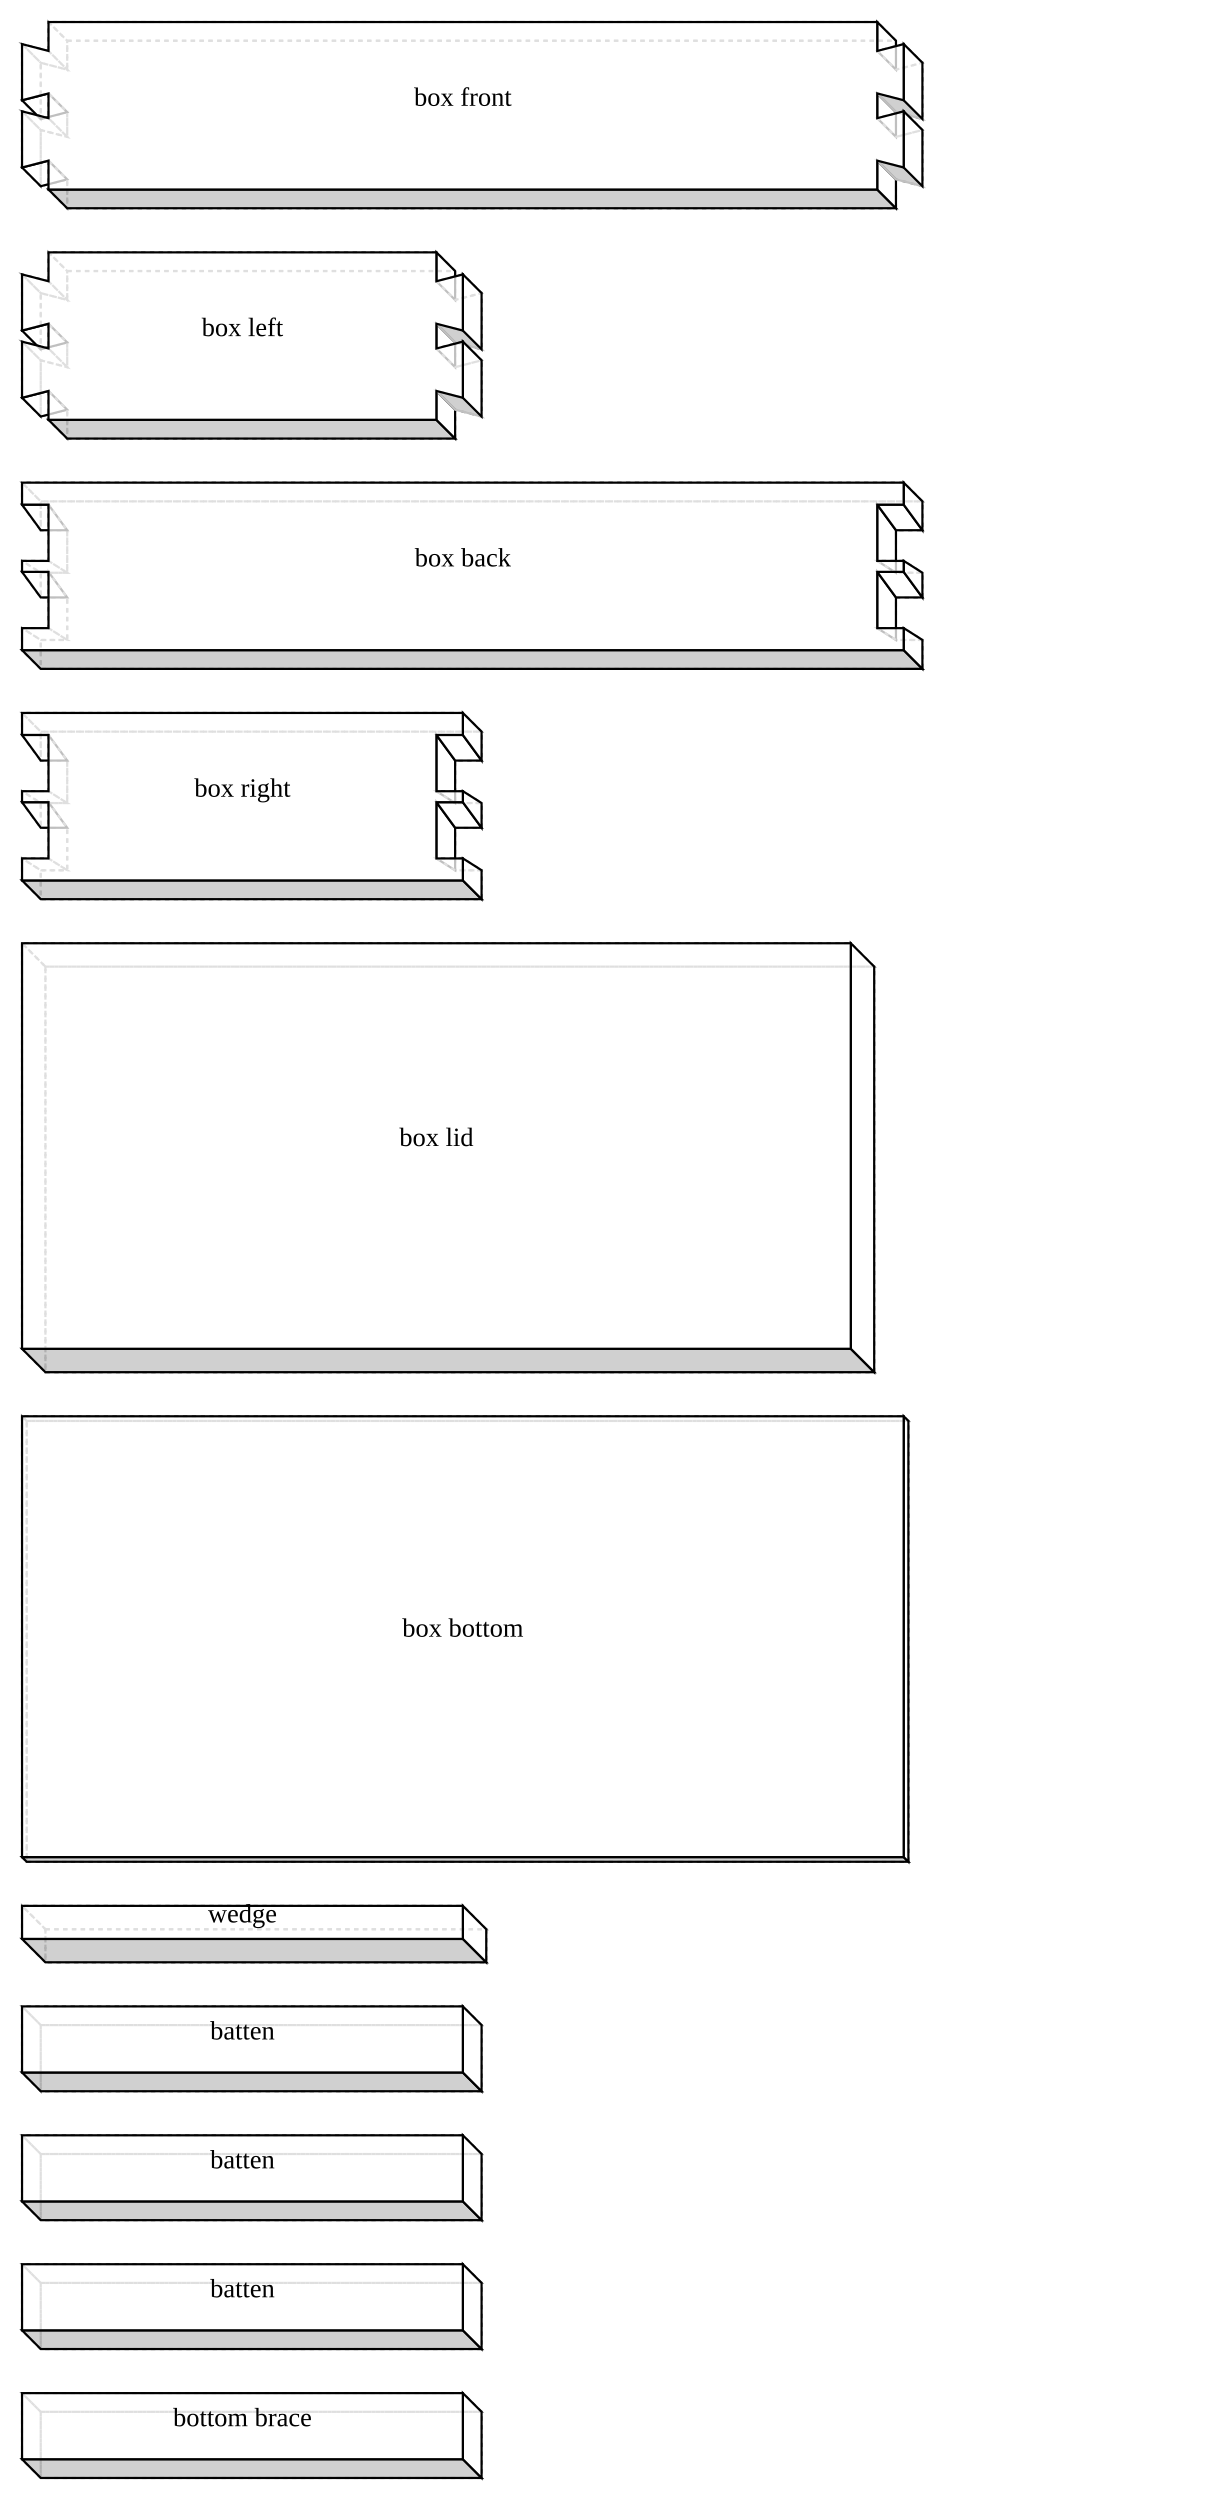
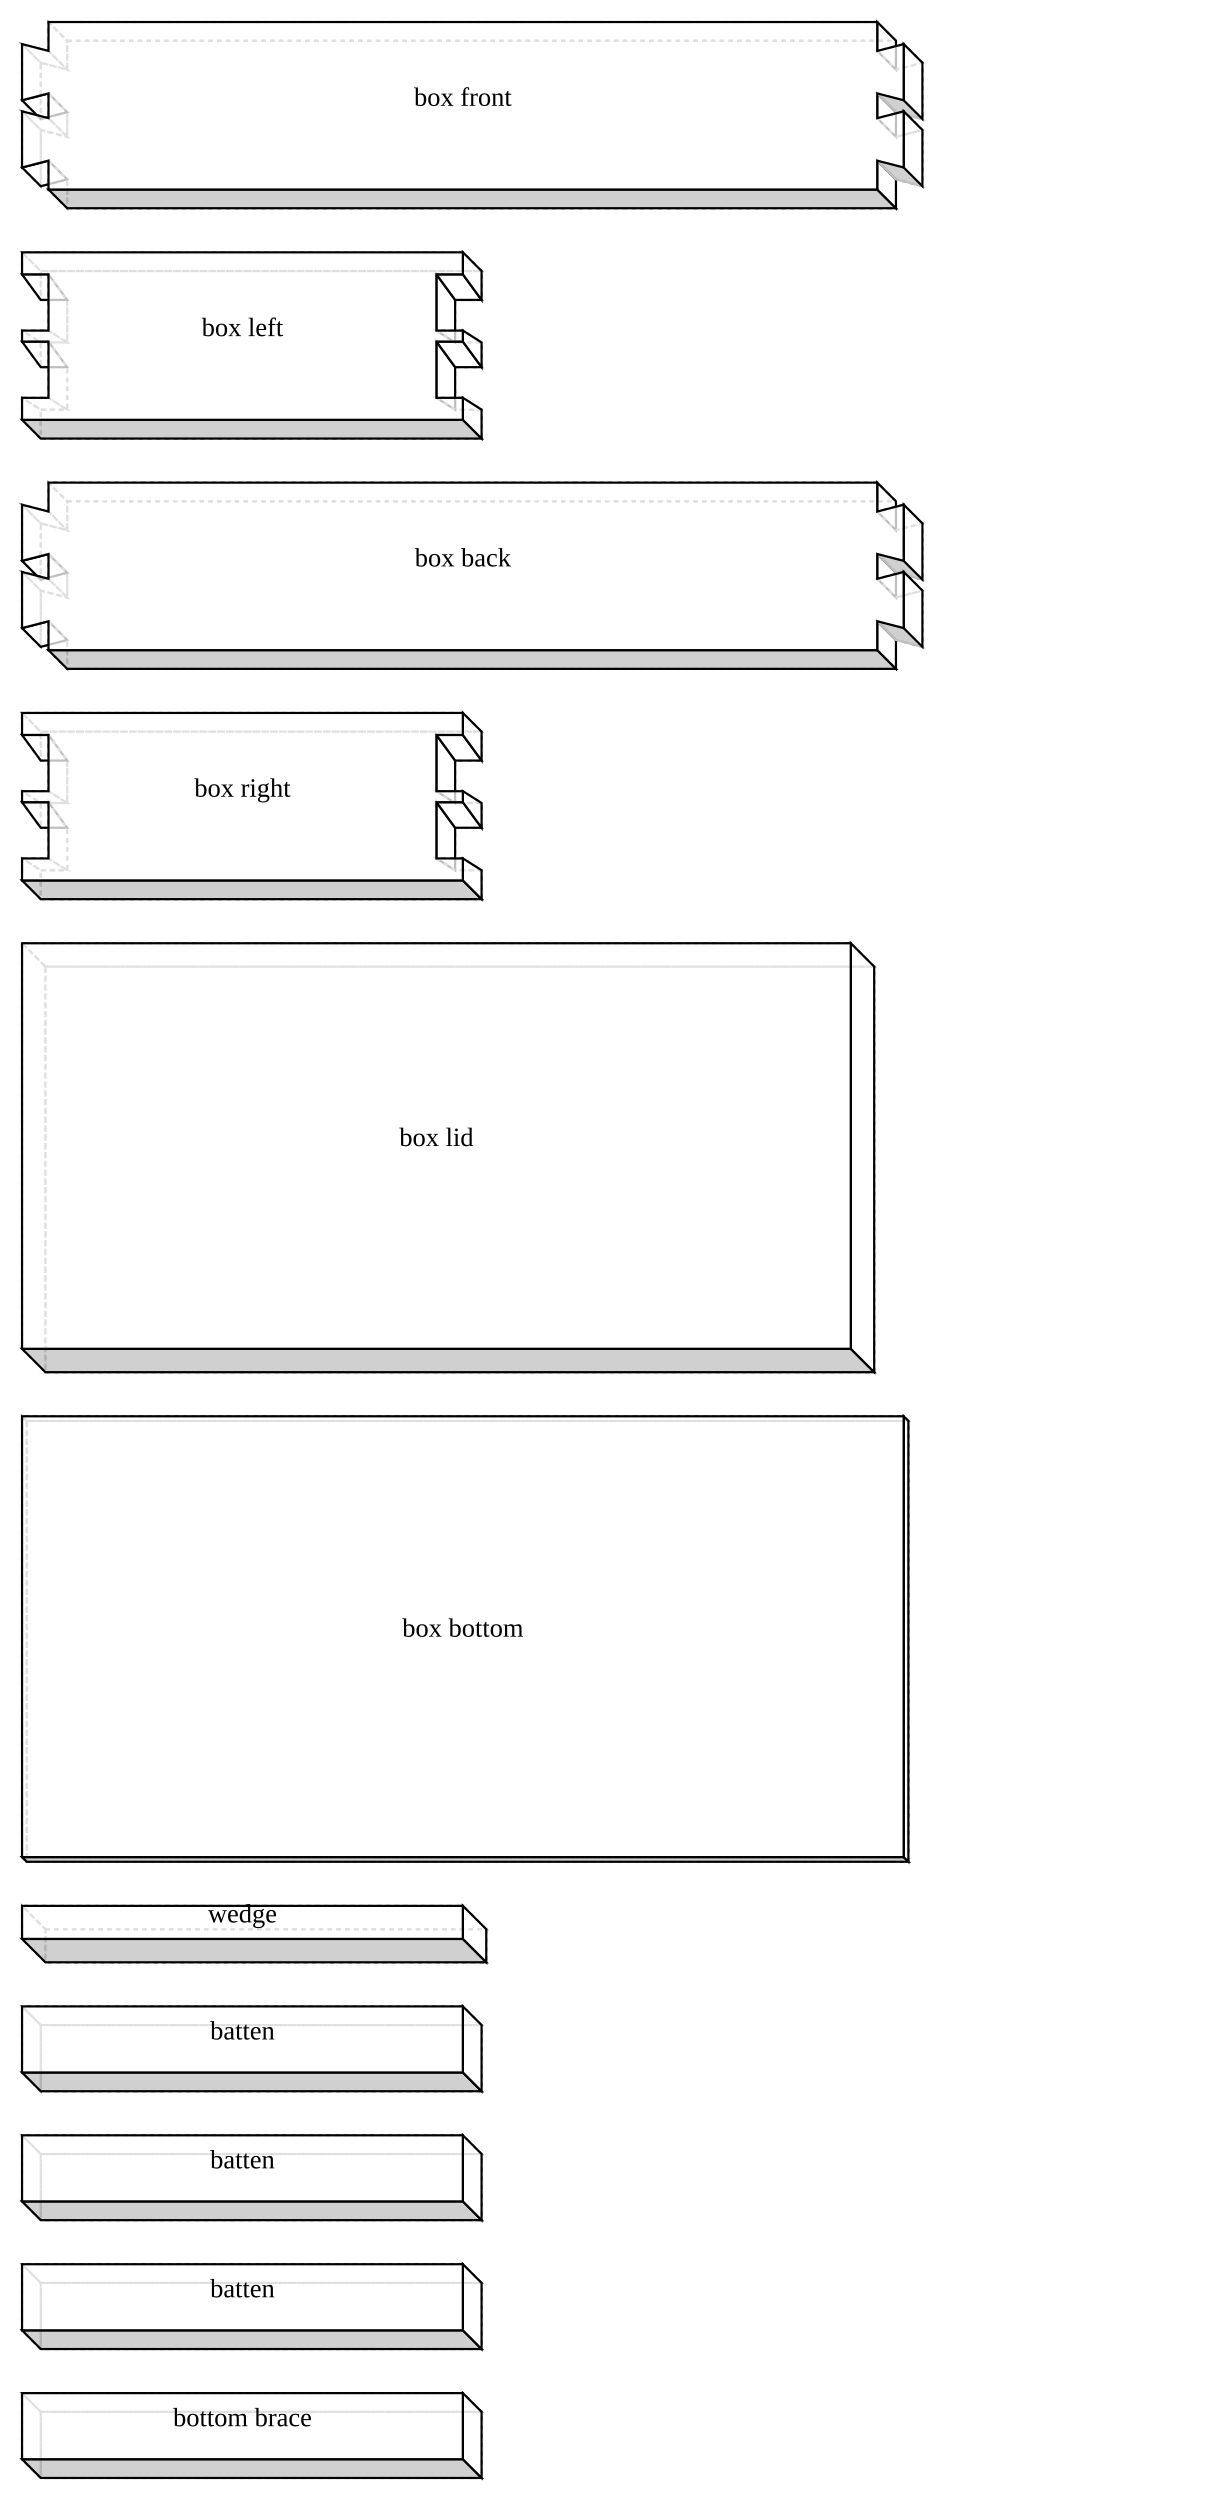
<svg xmlns="http://www.w3.org/2000/svg" width="1100" viewBox="0 0 550 1134.217">
  <polygon fill="none" stroke-width="1" stroke-dasharray="2" stroke="gray" points="406.475,94.485 406.475,81.369 418.485,84.473 418.485,58.998 406.475,62.101 406.475,50.869 418.485,53.973 418.485,53.973 418.485,28.498 418.485,28.498 406.475,31.601 406.475,18.485 30.495,18.485 30.495,31.601 18.485,28.498 18.485,28.498 18.485,53.973 18.485,53.973 30.495,50.869 30.495,62.101 18.485,58.998 18.485,84.473 30.495,81.369 30.495,94.485 30.495,94.485 406.475,94.485" />
  <polygon fill="none" stroke-width="1" stroke-dasharray="2" stroke="gray" points="10.0,19.99 10.0,45.51 18.485,53.995 18.485,28.475 10.0,19.99" />
  <polygon fill="none" stroke-width="1" stroke-dasharray="2" stroke="gray" points="10.0,50.49 10.0,76.01 18.485,84.495 18.485,58.975 10.0,50.49" />
  <polygon fill="none" stroke-width="1" stroke-dasharray="2" stroke="gray" points="18.485,28.485 30.485,31.591 22.0,23.106 10.0,20.0" />
  <polygon fill="rgba(255,255,255,0.75)" stroke-width="1" stroke-dasharray="" stroke="black" points="10.0,45.5 22.0,42.394 30.485,50.879 18.485,53.985" />
  <polygon fill="none" stroke-width="1" stroke-dasharray="2" stroke="gray" points="18.485,58.985 30.485,62.091 22.0,53.606 10.0,50.5" />
  <polygon fill="rgba(255,255,255,0.75)" stroke-width="1" stroke-dasharray="" stroke="black" points="10.0,76.0 22.0,72.894 30.485,81.379 18.485,84.485" />
  <polygon fill="none" stroke-width="1" stroke-dasharray="2" stroke="gray" points="22.0,23.116 30.485,31.601 30.485,18.485 22.0,10.0 22.0,23.116" />
  <polygon fill="none" stroke-width="1" stroke-dasharray="2" stroke="gray" points="22.0,42.384 22.0,53.616 30.485,62.101 30.485,50.869 22.0,42.384" />
  <polygon fill="none" stroke-width="1" stroke-dasharray="2" stroke="gray" points="22.0,72.884 22.0,86.0 30.485,94.485 30.485,81.369 22.0,72.884" />
  <polygon fill="none" stroke-width="1" stroke-dasharray="2" stroke="gray" points="397.99,10.0 22.01,10.0 22.01,10.0 30.495,18.485 406.475,18.485 397.99,10.0" />
  <polygon fill="rgba(192,192,192,0.75)" stroke-width="1" stroke-dasharray="" stroke="black" points="397.99,86.0 406.475,94.485 30.495,94.485 22.01,86.0 22.01,86.0 397.99,86.0" />
  <polygon fill="rgba(255,255,255,0.75)" stroke-width="1" stroke-dasharray="" stroke="black" points="406.485,31.601 398.0,23.116 398.0,10.0 406.485,18.485 406.485,31.601" />
  <polygon fill="rgba(255,255,255,0.75)" stroke-width="1" stroke-dasharray="" stroke="black" points="406.485,50.869 406.485,62.101 398.0,53.616 398.0,42.384 406.485,50.869" />
  <polygon fill="rgba(255,255,255,0.75)" stroke-width="1" stroke-dasharray="" stroke="black" points="406.485,81.369 406.485,94.485 398.0,86.0 398.0,72.884 406.485,81.369" />
  <polygon fill="none" stroke-width="1" stroke-dasharray="2" stroke="gray" points="410.0,20.0 398.0,23.106 406.485,31.591 418.485,28.485" />
  <polygon fill="rgba(192,192,192,0.75)" stroke-width="1" stroke-dasharray="" stroke="silver" points="418.485,53.985 406.485,50.879 398.0,42.394 410.0,45.5" />
  <polygon fill="none" stroke-width="1" stroke-dasharray="2" stroke="gray" points="410.0,50.5 398.0,53.606 406.485,62.091 418.485,58.985" />
  <polygon fill="rgba(192,192,192,0.75)" stroke-width="1" stroke-dasharray="" stroke="silver" points="418.485,84.485 406.485,81.379 398.0,72.894 410.0,76.0" />
  <polygon fill="rgba(255,255,255,0.75)" stroke-width="1" stroke-dasharray="" stroke="black" points="418.485,28.475 418.485,53.995 410.0,45.51 410.0,19.99 418.485,28.475" />
  <polygon fill="rgba(255,255,255,0.75)" stroke-width="1" stroke-dasharray="" stroke="black" points="418.485,58.975 418.485,84.495 410.0,76.01 410.0,50.49 418.485,58.975" />
  <polygon fill="rgba(255,255,255,0.75)" stroke-width="1" stroke-dasharray="" stroke="black" points="410.0,75.987 397.99,72.884 397.99,86.0 22.01,86.0 22.01,72.884 10.0,75.987 10.0,75.987 10.0,50.513 10.0,50.513 22.01,53.616 22.01,42.384 10.0,45.487 10.0,20.013 22.01,23.116 22.01,10.0 22.01,10.0 397.99,10.0 397.99,10.0 397.99,23.116 410.0,20.013 410.0,45.487 397.99,42.384 397.99,53.616 410.0,50.513 410.0,50.513 410.0,75.987" />
  <text style="" text-anchor="middle" x="210.0" y="48.0" fill="black">box front</text>
-   <polygon fill="none" stroke-width="1" stroke-dasharray="2" stroke="gray" points="206.475,198.971 206.475,185.855 218.485,188.958 218.485,163.483 206.475,166.586 206.475,155.355 218.485,158.458 218.485,158.458 218.485,132.983 218.485,132.983 206.475,136.086 206.475,122.971 30.495,122.971 30.495,136.086 18.485,132.983 18.485,132.983 18.485,158.458 18.485,158.458 30.495,155.355 30.495,166.586 18.485,163.483 18.485,188.958 30.495,185.855 30.495,198.971 30.495,198.971 206.475,198.971" />
-   <polygon fill="none" stroke-width="1" stroke-dasharray="2" stroke="gray" points="10.0,124.475 10.0,149.995 18.485,158.481 18.485,132.961 10.0,124.475" />
-   <polygon fill="none" stroke-width="1" stroke-dasharray="2" stroke="gray" points="10.0,154.975 10.0,180.495 18.485,188.981 18.485,163.461 10.0,154.975" />
-   <polygon fill="none" stroke-width="1" stroke-dasharray="2" stroke="gray" points="18.485,132.971 30.485,136.076 22.0,127.591 10.0,124.485" />
-   <polygon fill="rgba(255,255,255,0.75)" stroke-width="1" stroke-dasharray="" stroke="black" points="10.0,149.985 22.0,146.879 30.485,155.365 18.485,158.471" />
-   <polygon fill="none" stroke-width="1" stroke-dasharray="2" stroke="gray" points="18.485,163.471 30.485,166.576 22.0,158.091 10.0,154.985" />
-   <polygon fill="rgba(255,255,255,0.75)" stroke-width="1" stroke-dasharray="" stroke="black" points="10.0,180.485 22.0,177.379 30.485,185.865 18.485,188.971" />
-   <polygon fill="none" stroke-width="1" stroke-dasharray="2" stroke="gray" points="22.0,127.601 30.485,136.086 30.485,122.971 22.0,114.485 22.0,127.601" />
-   <polygon fill="none" stroke-width="1" stroke-dasharray="2" stroke="gray" points="22.0,146.869 22.0,158.101 30.485,166.586 30.485,155.355 22.0,146.869" />
-   <polygon fill="none" stroke-width="1" stroke-dasharray="2" stroke="gray" points="22.0,177.369 22.0,190.485 30.485,198.971 30.485,185.855 22.0,177.369" />
-   <polygon fill="none" stroke-width="1" stroke-dasharray="2" stroke="gray" points="197.99,114.485 22.01,114.485 22.01,114.485 30.495,122.971 206.475,122.971 197.99,114.485" />
-   <polygon fill="rgba(192,192,192,0.75)" stroke-width="1" stroke-dasharray="" stroke="black" points="197.99,190.485 206.475,198.971 30.495,198.971 22.01,190.485 22.01,190.485 197.99,190.485" />
-   <polygon fill="rgba(255,255,255,0.75)" stroke-width="1" stroke-dasharray="" stroke="black" points="206.485,136.086 198.0,127.601 198.0,114.485 206.485,122.971 206.485,136.086" />
-   <polygon fill="rgba(255,255,255,0.75)" stroke-width="1" stroke-dasharray="" stroke="black" points="206.485,155.355 206.485,166.586 198.0,158.101 198.0,146.869 206.485,155.355" />
-   <polygon fill="rgba(255,255,255,0.75)" stroke-width="1" stroke-dasharray="" stroke="black" points="206.485,185.855 206.485,198.971 198.0,190.485 198.0,177.369 206.485,185.855" />
-   <polygon fill="none" stroke-width="1" stroke-dasharray="2" stroke="gray" points="210.0,124.485 198.0,127.591 206.485,136.076 218.485,132.971" />
-   <polygon fill="rgba(192,192,192,0.75)" stroke-width="1" stroke-dasharray="" stroke="silver" points="218.485,158.471 206.485,155.365 198.0,146.879 210.0,149.985" />
-   <polygon fill="none" stroke-width="1" stroke-dasharray="2" stroke="gray" points="210.0,154.985 198.0,158.091 206.485,166.576 218.485,163.471" />
-   <polygon fill="rgba(192,192,192,0.75)" stroke-width="1" stroke-dasharray="" stroke="silver" points="218.485,188.971 206.485,185.865 198.0,177.379 210.0,180.485" />
-   <polygon fill="rgba(255,255,255,0.75)" stroke-width="1" stroke-dasharray="" stroke="black" points="218.485,132.961 218.485,158.481 210.0,149.995 210.0,124.475 218.485,132.961" />
-   <polygon fill="rgba(255,255,255,0.75)" stroke-width="1" stroke-dasharray="" stroke="black" points="218.485,163.461 218.485,188.981 210.0,180.495 210.0,154.975 218.485,163.461" />
-   <polygon fill="rgba(255,255,255,0.75)" stroke-width="1" stroke-dasharray="" stroke="black" points="210.0,180.473 197.99,177.369 197.99,190.485 22.01,190.485 22.01,177.369 10.0,180.473 10.0,180.473 10.0,154.998 10.0,154.998 22.01,158.101 22.01,146.869 10.0,149.973 10.0,124.498 22.01,127.601 22.01,114.485 22.01,114.485 197.99,114.485 197.99,114.485 197.99,127.601 210.0,124.498 210.0,149.973 197.99,146.869 197.99,158.101 210.0,154.998 210.0,154.998 210.0,180.473" />
+   <polygon fill="none" stroke-width="1" stroke-dasharray="2" stroke="gray" points="218.485,166.566 218.485,155.375 218.485,155.375 206.475,155.375 206.475,136.066 218.485,136.066 218.485,122.971 18.485,122.971 18.485,136.066 18.485,136.066 30.495,136.066 30.495,155.375 18.485,155.375 18.485,166.566 30.495,166.566 30.495,185.875 18.485,185.875 18.485,185.875 18.485,198.971 218.485,198.971 218.485,185.875 206.475,185.875 206.475,166.566 218.485,166.566" />
+   <polygon fill="none" stroke-width="1" stroke-dasharray="2" stroke="gray" points="10.0,124.498 18.485,136.084 18.485,122.971 10.0,114.485 10.0,124.498" />
+   <polygon fill="none" stroke-width="1" stroke-dasharray="2" stroke="gray" points="10.0,149.973 10.0,154.998 18.485,166.584 18.485,155.357 10.0,149.973" />
+   <polygon fill="none" stroke-width="1" stroke-dasharray="2" stroke="gray" points="10.0,180.473 10.0,190.485 18.485,198.971 18.485,185.857 10.0,180.473" />
+   <polygon fill="rgba(255,255,255,0.75)" stroke-width="1" stroke-dasharray="" stroke="black" points="10.0,124.485 22.0,124.485 30.485,136.076 18.485,136.076" />
+   <polygon fill="none" stroke-width="1" stroke-dasharray="2" stroke="gray" points="18.485,155.365 30.485,155.365 22.0,149.985 10.0,149.985" />
+   <polygon fill="rgba(255,255,255,0.75)" stroke-width="1" stroke-dasharray="" stroke="black" points="10.0,154.985 22.0,154.985 30.485,166.576 18.485,166.576" />
+   <polygon fill="none" stroke-width="1" stroke-dasharray="2" stroke="gray" points="18.485,185.865 30.485,185.865 22.0,180.485 10.0,180.485" />
+   <polygon fill="none" stroke-width="1" stroke-dasharray="2" stroke="gray" points="22.0,124.478 22.0,149.993 30.485,155.377 30.485,136.064 22.0,124.478" />
+   <polygon fill="none" stroke-width="1" stroke-dasharray="2" stroke="gray" points="22.0,154.978 22.0,180.493 30.485,185.877 30.485,166.564 22.0,154.978" />
+   <polygon fill="none" stroke-width="1" stroke-dasharray="2" stroke="gray" points="18.485,122.971 218.485,122.971 210.0,114.485 10.0,114.485" />
+   <polygon fill="rgba(192,192,192,0.75)" stroke-width="1" stroke-dasharray="" stroke="black" points="10.0,190.485 210.0,190.485 218.485,198.971 18.485,198.971" />
+   <polygon fill="rgba(255,255,255,0.75)" stroke-width="1" stroke-dasharray="" stroke="black" points="206.485,136.064 206.485,155.377 198.0,149.993 198.0,124.478 206.485,136.064" />
+   <polygon fill="rgba(255,255,255,0.75)" stroke-width="1" stroke-dasharray="" stroke="black" points="206.485,166.564 206.485,185.877 198.0,180.493 198.0,154.978 206.485,166.564" />
+   <polygon fill="rgba(255,255,255,0.75)" stroke-width="1" stroke-dasharray="" stroke="black" points="218.485,136.076 206.485,136.076 198.0,124.485 210.0,124.485" />
+   <polygon fill="none" stroke-width="1" stroke-dasharray="2" stroke="gray" points="210.0,149.985 198.0,149.985 206.485,155.365 218.485,155.365" />
+   <polygon fill="rgba(255,255,255,0.75)" stroke-width="1" stroke-dasharray="" stroke="black" points="218.485,166.576 206.485,166.576 198.0,154.985 210.0,154.985" />
+   <polygon fill="none" stroke-width="1" stroke-dasharray="2" stroke="gray" points="210.0,180.485 198.0,180.485 206.485,185.865 218.485,185.865" />
+   <polygon fill="rgba(255,255,255,0.75)" stroke-width="1" stroke-dasharray="" stroke="black" points="218.485,136.084 210.0,124.498 210.0,114.485 218.485,122.971 218.485,136.084" />
+   <polygon fill="rgba(255,255,255,0.75)" stroke-width="1" stroke-dasharray="" stroke="black" points="218.485,155.357 218.485,166.584 210.0,154.998 210.0,149.973 218.485,155.357" />
+   <polygon fill="rgba(255,255,255,0.75)" stroke-width="1" stroke-dasharray="" stroke="black" points="218.485,185.857 218.485,198.971 210.0,190.485 210.0,180.473 218.485,185.857" />
+   <polygon fill="rgba(255,255,255,0.75)" stroke-width="1" stroke-dasharray="" stroke="black" points="210.0,180.495 210.0,190.485 10.0,190.485 10.0,180.495 22.01,180.495 22.01,154.975 10.0,154.975 10.0,154.975 10.0,149.995 10.0,149.995 22.01,149.995 22.01,124.475 10.0,124.475 10.0,114.485 210.0,114.485 210.0,124.475 210.0,124.475 197.99,124.475 197.99,149.995 210.0,149.995 210.0,154.975 197.99,154.975 197.99,180.495 210.0,180.495" />
  <text style="" text-anchor="middle" x="110.0" y="152.485" fill="black">box left</text>
-   <polygon fill="none" stroke-width="1" stroke-dasharray="2" stroke="gray" points="418.485,271.052 418.485,259.86 418.485,259.86 406.475,259.86 406.475,240.552 418.485,240.552 418.485,227.456 18.485,227.456 18.485,240.552 18.485,240.552 30.495,240.552 30.495,259.86 18.485,259.86 18.485,271.052 30.495,271.052 30.495,290.36 18.485,290.36 18.485,290.36 18.485,303.456 418.485,303.456 418.485,290.36 406.475,290.36 406.475,271.052 418.485,271.052" />
-   <polygon fill="none" stroke-width="1" stroke-dasharray="2" stroke="gray" points="10.0,228.983 18.485,240.569 18.485,227.456 10.0,218.971 10.0,228.983" />
-   <polygon fill="none" stroke-width="1" stroke-dasharray="2" stroke="gray" points="10.0,254.458 10.0,259.483 18.485,271.069 18.485,259.843 10.0,254.458" />
-   <polygon fill="none" stroke-width="1" stroke-dasharray="2" stroke="gray" points="10.0,284.958 10.0,294.971 18.485,303.456 18.485,290.343 10.0,284.958" />
-   <polygon fill="rgba(255,255,255,0.75)" stroke-width="1" stroke-dasharray="" stroke="black" points="10.0,228.971 22.0,228.971 30.485,240.562 18.485,240.562" />
-   <polygon fill="none" stroke-width="1" stroke-dasharray="2" stroke="gray" points="18.485,259.85 30.485,259.85 22.0,254.471 10.0,254.471" />
-   <polygon fill="rgba(255,255,255,0.75)" stroke-width="1" stroke-dasharray="" stroke="black" points="10.0,259.471 22.0,259.471 30.485,271.062 18.485,271.062" />
-   <polygon fill="none" stroke-width="1" stroke-dasharray="2" stroke="gray" points="18.485,290.35 30.485,290.35 22.0,284.971 10.0,284.971" />
-   <polygon fill="none" stroke-width="1" stroke-dasharray="2" stroke="gray" points="22.0,228.963 22.0,254.478 30.485,259.863 30.485,240.549 22.0,228.963" />
-   <polygon fill="none" stroke-width="1" stroke-dasharray="2" stroke="gray" points="22.0,259.463 22.0,284.978 30.485,290.363 30.485,271.049 22.0,259.463" />
-   <polygon fill="none" stroke-width="1" stroke-dasharray="2" stroke="gray" points="18.485,227.456 418.485,227.456 410.0,218.971 10.0,218.971" />
-   <polygon fill="rgba(192,192,192,0.75)" stroke-width="1" stroke-dasharray="" stroke="black" points="10.0,294.971 410.0,294.971 418.485,303.456 18.485,303.456" />
-   <polygon fill="rgba(255,255,255,0.75)" stroke-width="1" stroke-dasharray="" stroke="black" points="406.485,240.549 406.485,259.863 398.0,254.478 398.0,228.963 406.485,240.549" />
-   <polygon fill="rgba(255,255,255,0.75)" stroke-width="1" stroke-dasharray="" stroke="black" points="406.485,271.049 406.485,290.363 398.0,284.978 398.0,259.463 406.485,271.049" />
-   <polygon fill="rgba(255,255,255,0.75)" stroke-width="1" stroke-dasharray="" stroke="black" points="418.485,240.562 406.485,240.562 398.0,228.971 410.0,228.971" />
-   <polygon fill="none" stroke-width="1" stroke-dasharray="2" stroke="gray" points="410.0,254.471 398.0,254.471 406.485,259.85 418.485,259.85" />
-   <polygon fill="rgba(255,255,255,0.75)" stroke-width="1" stroke-dasharray="" stroke="black" points="418.485,271.062 406.485,271.062 398.0,259.471 410.0,259.471" />
-   <polygon fill="none" stroke-width="1" stroke-dasharray="2" stroke="gray" points="410.0,284.971 398.0,284.971 406.485,290.35 418.485,290.35" />
-   <polygon fill="rgba(255,255,255,0.75)" stroke-width="1" stroke-dasharray="" stroke="black" points="418.485,240.569 410.0,228.983 410.0,218.971 418.485,227.456 418.485,240.569" />
-   <polygon fill="rgba(255,255,255,0.75)" stroke-width="1" stroke-dasharray="" stroke="black" points="418.485,259.843 418.485,271.069 410.0,259.483 410.0,254.458 418.485,259.843" />
-   <polygon fill="rgba(255,255,255,0.75)" stroke-width="1" stroke-dasharray="" stroke="black" points="418.485,290.343 418.485,303.456 410.0,294.971 410.0,284.958 418.485,290.343" />
-   <polygon fill="rgba(255,255,255,0.75)" stroke-width="1" stroke-dasharray="" stroke="black" points="410.0,284.981 410.0,294.971 10.0,294.971 10.0,284.981 22.01,284.981 22.01,259.461 10.0,259.461 10.0,259.461 10.0,254.481 10.0,254.481 22.01,254.481 22.01,228.961 10.0,228.961 10.0,218.971 410.0,218.971 410.0,228.961 410.0,228.961 397.99,228.961 397.99,254.481 410.0,254.481 410.0,259.461 397.99,259.461 397.99,284.981 410.0,284.981" />
+   <polygon fill="none" stroke-width="1" stroke-dasharray="2" stroke="gray" points="406.475,303.456 406.475,290.34 418.485,293.443 418.485,267.968 406.475,271.072 406.475,259.84 418.485,262.943 418.485,262.943 418.485,237.468 418.485,237.468 406.475,240.572 406.475,227.456 30.495,227.456 30.495,240.572 18.485,237.468 18.485,237.468 18.485,262.943 18.485,262.943 30.495,259.84 30.495,271.072 18.485,267.968 18.485,293.443 30.495,290.34 30.495,303.456 30.495,303.456 406.475,303.456" />
+   <polygon fill="none" stroke-width="1" stroke-dasharray="2" stroke="gray" points="10.0,228.961 10.0,254.481 18.485,262.966 18.485,237.446 10.0,228.961" />
+   <polygon fill="none" stroke-width="1" stroke-dasharray="2" stroke="gray" points="10.0,259.461 10.0,284.981 18.485,293.466 18.485,267.946 10.0,259.461" />
+   <polygon fill="none" stroke-width="1" stroke-dasharray="2" stroke="gray" points="18.485,237.456 30.485,240.562 22.0,232.076 10.0,228.971" />
+   <polygon fill="rgba(255,255,255,0.75)" stroke-width="1" stroke-dasharray="" stroke="black" points="10.0,254.471 22.0,251.365 30.485,259.85 18.485,262.956" />
+   <polygon fill="none" stroke-width="1" stroke-dasharray="2" stroke="gray" points="18.485,267.956 30.485,271.062 22.0,262.576 10.0,259.471" />
+   <polygon fill="rgba(255,255,255,0.75)" stroke-width="1" stroke-dasharray="" stroke="black" points="10.0,284.971 22.0,281.865 30.485,290.35 18.485,293.456" />
+   <polygon fill="none" stroke-width="1" stroke-dasharray="2" stroke="gray" points="22.0,232.086 30.485,240.572 30.485,227.456 22.0,218.971 22.0,232.086" />
+   <polygon fill="none" stroke-width="1" stroke-dasharray="2" stroke="gray" points="22.0,251.355 22.0,262.586 30.485,271.072 30.485,259.84 22.0,251.355" />
+   <polygon fill="none" stroke-width="1" stroke-dasharray="2" stroke="gray" points="22.0,281.855 22.0,294.971 30.485,303.456 30.485,290.34 22.0,281.855" />
+   <polygon fill="none" stroke-width="1" stroke-dasharray="2" stroke="gray" points="397.99,218.971 22.01,218.971 22.01,218.971 30.495,227.456 406.475,227.456 397.99,218.971" />
+   <polygon fill="rgba(192,192,192,0.75)" stroke-width="1" stroke-dasharray="" stroke="black" points="397.99,294.971 406.475,303.456 30.495,303.456 22.01,294.971 22.01,294.971 397.99,294.971" />
+   <polygon fill="rgba(255,255,255,0.75)" stroke-width="1" stroke-dasharray="" stroke="black" points="406.485,240.572 398.0,232.086 398.0,218.971 406.485,227.456 406.485,240.572" />
+   <polygon fill="rgba(255,255,255,0.75)" stroke-width="1" stroke-dasharray="" stroke="black" points="406.485,259.84 406.485,271.072 398.0,262.586 398.0,251.355 406.485,259.84" />
+   <polygon fill="rgba(255,255,255,0.75)" stroke-width="1" stroke-dasharray="" stroke="black" points="406.485,290.34 406.485,303.456 398.0,294.971 398.0,281.855 406.485,290.34" />
+   <polygon fill="none" stroke-width="1" stroke-dasharray="2" stroke="gray" points="410.0,228.971 398.0,232.076 406.485,240.562 418.485,237.456" />
+   <polygon fill="rgba(192,192,192,0.75)" stroke-width="1" stroke-dasharray="" stroke="silver" points="418.485,262.956 406.485,259.85 398.0,251.365 410.0,254.471" />
+   <polygon fill="none" stroke-width="1" stroke-dasharray="2" stroke="gray" points="410.0,259.471 398.0,262.576 406.485,271.062 418.485,267.956" />
+   <polygon fill="rgba(192,192,192,0.75)" stroke-width="1" stroke-dasharray="" stroke="silver" points="418.485,293.456 406.485,290.35 398.0,281.865 410.0,284.971" />
+   <polygon fill="rgba(255,255,255,0.75)" stroke-width="1" stroke-dasharray="" stroke="black" points="418.485,237.446 418.485,262.966 410.0,254.481 410.0,228.961 418.485,237.446" />
+   <polygon fill="rgba(255,255,255,0.75)" stroke-width="1" stroke-dasharray="" stroke="black" points="418.485,267.946 418.485,293.466 410.0,284.981 410.0,259.461 418.485,267.946" />
+   <polygon fill="rgba(255,255,255,0.75)" stroke-width="1" stroke-dasharray="" stroke="black" points="410.0,284.958 397.99,281.855 397.99,294.971 22.01,294.971 22.01,281.855 10.0,284.958 10.0,284.958 10.0,259.483 10.0,259.483 22.01,262.586 22.01,251.355 10.0,254.458 10.0,228.983 22.01,232.086 22.01,218.971 22.01,218.971 397.99,218.971 397.99,218.971 397.99,232.086 410.0,228.983 410.0,254.458 397.99,251.355 397.99,262.586 410.0,259.483 410.0,259.483 410.0,284.958" />
  <text style="" text-anchor="middle" x="210.0" y="256.971" fill="black">box back</text>
  <polygon fill="none" stroke-width="1" stroke-dasharray="2" stroke="gray" points="218.485,375.537 218.485,364.345 218.485,364.345 206.475,364.345 206.475,345.037 218.485,345.037 218.485,331.941 18.485,331.941 18.485,345.037 18.485,345.037 30.495,345.037 30.495,364.345 18.485,364.345 18.485,375.537 30.495,375.537 30.495,394.845 18.485,394.845 18.485,394.845 18.485,407.941 218.485,407.941 218.485,394.845 206.475,394.845 206.475,375.537 218.485,375.537" />
  <polygon fill="none" stroke-width="1" stroke-dasharray="2" stroke="gray" points="10.0,333.468 18.485,345.054 18.485,331.941 10.0,323.456 10.0,333.468" />
  <polygon fill="none" stroke-width="1" stroke-dasharray="2" stroke="gray" points="10.0,358.943 10.0,363.968 18.485,375.554 18.485,364.328 10.0,358.943" />
  <polygon fill="none" stroke-width="1" stroke-dasharray="2" stroke="gray" points="10.0,389.443 10.0,399.456 18.485,407.941 18.485,394.828 10.0,389.443" />
  <polygon fill="rgba(255,255,255,0.75)" stroke-width="1" stroke-dasharray="" stroke="black" points="10.0,333.456 22.0,333.456 30.485,345.047 18.485,345.047" />
  <polygon fill="none" stroke-width="1" stroke-dasharray="2" stroke="gray" points="18.485,364.335 30.485,364.335 22.0,358.956 10.0,358.956" />
  <polygon fill="rgba(255,255,255,0.75)" stroke-width="1" stroke-dasharray="" stroke="black" points="10.0,363.956 22.0,363.956 30.485,375.547 18.485,375.547" />
  <polygon fill="none" stroke-width="1" stroke-dasharray="2" stroke="gray" points="18.485,394.835 30.485,394.835 22.0,389.456 10.0,389.456" />
  <polygon fill="none" stroke-width="1" stroke-dasharray="2" stroke="gray" points="22.0,333.448 22.0,358.963 30.485,364.348 30.485,345.034 22.0,333.448" />
  <polygon fill="none" stroke-width="1" stroke-dasharray="2" stroke="gray" points="22.0,363.948 22.0,389.463 30.485,394.848 30.485,375.534 22.0,363.948" />
  <polygon fill="none" stroke-width="1" stroke-dasharray="2" stroke="gray" points="18.485,331.941 218.485,331.941 210.0,323.456 10.0,323.456" />
  <polygon fill="rgba(192,192,192,0.75)" stroke-width="1" stroke-dasharray="" stroke="black" points="10.0,399.456 210.0,399.456 218.485,407.941 18.485,407.941" />
  <polygon fill="rgba(255,255,255,0.75)" stroke-width="1" stroke-dasharray="" stroke="black" points="206.485,345.034 206.485,364.348 198.0,358.963 198.0,333.448 206.485,345.034" />
  <polygon fill="rgba(255,255,255,0.75)" stroke-width="1" stroke-dasharray="" stroke="black" points="206.485,375.534 206.485,394.848 198.0,389.463 198.0,363.948 206.485,375.534" />
  <polygon fill="rgba(255,255,255,0.75)" stroke-width="1" stroke-dasharray="" stroke="black" points="218.485,345.047 206.485,345.047 198.0,333.456 210.0,333.456" />
  <polygon fill="none" stroke-width="1" stroke-dasharray="2" stroke="gray" points="210.0,358.956 198.0,358.956 206.485,364.335 218.485,364.335" />
  <polygon fill="rgba(255,255,255,0.75)" stroke-width="1" stroke-dasharray="" stroke="black" points="218.485,375.547 206.485,375.547 198.0,363.956 210.0,363.956" />
  <polygon fill="none" stroke-width="1" stroke-dasharray="2" stroke="gray" points="210.0,389.456 198.0,389.456 206.485,394.835 218.485,394.835" />
  <polygon fill="rgba(255,255,255,0.75)" stroke-width="1" stroke-dasharray="" stroke="black" points="218.485,345.054 210.0,333.468 210.0,323.456 218.485,331.941 218.485,345.054" />
  <polygon fill="rgba(255,255,255,0.75)" stroke-width="1" stroke-dasharray="" stroke="black" points="218.485,364.328 218.485,375.554 210.0,363.968 210.0,358.943 218.485,364.328" />
  <polygon fill="rgba(255,255,255,0.75)" stroke-width="1" stroke-dasharray="" stroke="black" points="218.485,394.828 218.485,407.941 210.0,399.456 210.0,389.443 218.485,394.828" />
  <polygon fill="rgba(255,255,255,0.75)" stroke-width="1" stroke-dasharray="" stroke="black" points="210.0,389.466 210.0,399.456 10.0,399.456 10.0,389.466 22.01,389.466 22.01,363.946 10.0,363.946 10.0,363.946 10.0,358.966 10.0,358.966 22.01,358.966 22.01,333.446 10.0,333.446 10.0,323.456 210.0,323.456 210.0,333.446 210.0,333.446 197.99,333.446 197.99,358.966 210.0,358.966 210.0,363.946 197.99,363.946 197.99,389.466 210.0,389.466" />
  <text style="" text-anchor="middle" x="110.0" y="361.456" fill="black">box right</text>
  <polygon fill="none" stroke-width="1" stroke-dasharray="2" stroke="gray" points="20.607,438.548 20.607,622.548 396.607,622.548 396.607,438.548" />
  <polygon fill="none" stroke-width="1" stroke-dasharray="2" stroke="gray" points="10.0,427.941 10.0,611.941 20.607,622.548 20.607,438.548" />
  <polygon fill="none" stroke-width="1" stroke-dasharray="2" stroke="gray" points="20.607,438.548 396.607,438.548 386.0,427.941 10.0,427.941" />
  <polygon fill="rgba(192,192,192,0.75)" stroke-width="1" stroke-dasharray="" stroke="black" points="10.0,611.941 386.0,611.941 396.607,622.548 20.607,622.548" />
  <polygon fill="rgba(255,255,255,0.75)" stroke-width="1" stroke-dasharray="" stroke="black" points="396.607,438.548 396.607,622.548 386.0,611.941 386.0,427.941" />
  <polygon fill="rgba(255,255,255,0.75)" stroke-width="1" stroke-dasharray="" stroke="black" points="10.0,427.941 386.0,427.941 386.0,611.941 10.0,611.941" />
  <text style="" text-anchor="middle" x="198.0" y="519.941" fill="black">box lid</text>
  <polygon fill="none" stroke-width="1" stroke-dasharray="2" stroke="gray" points="12.121,644.669 12.121,844.669 412.121,844.669 412.121,644.669" />
  <polygon fill="none" stroke-width="1" stroke-dasharray="2" stroke="gray" points="10.0,642.548 10.0,842.548 12.121,844.669 12.121,644.669" />
  <polygon fill="none" stroke-width="1" stroke-dasharray="2" stroke="gray" points="12.121,644.669 412.121,644.669 410.0,642.548 10.0,642.548" />
  <polygon fill="rgba(192,192,192,0.75)" stroke-width="1" stroke-dasharray="" stroke="black" points="10.0,842.548 410.0,842.548 412.121,844.669 12.121,844.669" />
  <polygon fill="rgba(255,255,255,0.75)" stroke-width="1" stroke-dasharray="" stroke="black" points="412.121,644.669 412.121,844.669 410.0,842.548 410.0,642.548" />
  <polygon fill="rgba(255,255,255,0.75)" stroke-width="1" stroke-dasharray="" stroke="black" points="10.0,642.548 410.0,642.548 410.0,842.548 10.0,842.548" />
  <text style="" text-anchor="middle" x="210.0" y="742.548" fill="black">box bottom</text>
  <polygon fill="none" stroke-width="1" stroke-dasharray="2" stroke="gray" points="20.607,875.276 20.607,890.276 220.607,890.276 220.607,875.276" />
  <polygon fill="none" stroke-width="1" stroke-dasharray="2" stroke="gray" points="10.0,864.669 10.0,879.669 20.607,890.276 20.607,875.276" />
  <polygon fill="none" stroke-width="1" stroke-dasharray="2" stroke="gray" points="20.607,875.276 220.607,875.276 210.0,864.669 10.0,864.669" />
  <polygon fill="rgba(192,192,192,0.75)" stroke-width="1" stroke-dasharray="" stroke="black" points="10.0,879.669 210.0,879.669 220.607,890.276 20.607,890.276" />
  <polygon fill="rgba(255,255,255,0.75)" stroke-width="1" stroke-dasharray="" stroke="black" points="220.607,875.276 220.607,890.276 210.0,879.669 210.0,864.669" />
  <polygon fill="rgba(255,255,255,0.75)" stroke-width="1" stroke-dasharray="" stroke="black" points="10.0,864.669 210.0,864.669 210.0,879.669 10.0,879.669" />
  <text style="" text-anchor="middle" x="110.0" y="872.169" fill="black">wedge</text>
  <polygon fill="none" stroke-width="1" stroke-dasharray="2" stroke="gray" points="18.485,918.761 18.485,948.761 218.485,948.761 218.485,918.761" />
  <polygon fill="none" stroke-width="1" stroke-dasharray="2" stroke="gray" points="10.0,910.276 10.0,940.276 18.485,948.761 18.485,918.761" />
  <polygon fill="none" stroke-width="1" stroke-dasharray="2" stroke="gray" points="18.485,918.761 218.485,918.761 210.0,910.276 10.0,910.276" />
  <polygon fill="rgba(192,192,192,0.75)" stroke-width="1" stroke-dasharray="" stroke="black" points="10.0,940.276 210.0,940.276 218.485,948.761 18.485,948.761" />
  <polygon fill="rgba(255,255,255,0.75)" stroke-width="1" stroke-dasharray="" stroke="black" points="218.485,918.761 218.485,948.761 210.0,940.276 210.0,910.276" />
  <polygon fill="rgba(255,255,255,0.75)" stroke-width="1" stroke-dasharray="" stroke="black" points="10.0,910.276 210.0,910.276 210.0,940.276 10.0,940.276" />
  <text style="" text-anchor="middle" x="110.0" y="925.276" fill="black">batten</text>
  <polygon fill="none" stroke-width="1" stroke-dasharray="2" stroke="gray" points="18.485,977.246 18.485,1007.246 218.485,1007.246 218.485,977.246" />
  <polygon fill="none" stroke-width="1" stroke-dasharray="2" stroke="gray" points="10.0,968.761 10.0,998.761 18.485,1007.246 18.485,977.246" />
  <polygon fill="none" stroke-width="1" stroke-dasharray="2" stroke="gray" points="18.485,977.246 218.485,977.246 210.0,968.761 10.0,968.761" />
  <polygon fill="rgba(192,192,192,0.75)" stroke-width="1" stroke-dasharray="" stroke="black" points="10.0,998.761 210.0,998.761 218.485,1007.246 18.485,1007.246" />
  <polygon fill="rgba(255,255,255,0.75)" stroke-width="1" stroke-dasharray="" stroke="black" points="218.485,977.246 218.485,1007.246 210.0,998.761 210.0,968.761" />
  <polygon fill="rgba(255,255,255,0.75)" stroke-width="1" stroke-dasharray="" stroke="black" points="10.0,968.761 210.0,968.761 210.0,998.761 10.0,998.761" />
  <text style="" text-anchor="middle" x="110.0" y="983.761" fill="black">batten</text>
  <polygon fill="none" stroke-width="1" stroke-dasharray="2" stroke="gray" points="18.485,1035.731 18.485,1065.731 218.485,1065.731 218.485,1035.731" />
  <polygon fill="none" stroke-width="1" stroke-dasharray="2" stroke="gray" points="10.0,1027.246 10.0,1057.246 18.485,1065.731 18.485,1035.731" />
  <polygon fill="none" stroke-width="1" stroke-dasharray="2" stroke="gray" points="18.485,1035.731 218.485,1035.731 210.0,1027.246 10.0,1027.246" />
  <polygon fill="rgba(192,192,192,0.75)" stroke-width="1" stroke-dasharray="" stroke="black" points="10.0,1057.246 210.0,1057.246 218.485,1065.731 18.485,1065.731" />
  <polygon fill="rgba(255,255,255,0.75)" stroke-width="1" stroke-dasharray="" stroke="black" points="218.485,1035.731 218.485,1065.731 210.0,1057.246 210.0,1027.246" />
  <polygon fill="rgba(255,255,255,0.75)" stroke-width="1" stroke-dasharray="" stroke="black" points="10.0,1027.246 210.0,1027.246 210.0,1057.246 10.0,1057.246" />
  <text style="" text-anchor="middle" x="110.0" y="1042.246" fill="black">batten</text>
  <polygon fill="none" stroke-width="1" stroke-dasharray="2" stroke="gray" points="18.485,1094.217 18.485,1124.217 218.485,1124.217 218.485,1094.217" />
  <polygon fill="none" stroke-width="1" stroke-dasharray="2" stroke="gray" points="10.0,1085.731 10.0,1115.731 18.485,1124.217 18.485,1094.217" />
  <polygon fill="none" stroke-width="1" stroke-dasharray="2" stroke="gray" points="18.485,1094.217 218.485,1094.217 210.0,1085.731 10.0,1085.731" />
  <polygon fill="rgba(192,192,192,0.75)" stroke-width="1" stroke-dasharray="" stroke="black" points="10.0,1115.731 210.0,1115.731 218.485,1124.217 18.485,1124.217" />
  <polygon fill="rgba(255,255,255,0.75)" stroke-width="1" stroke-dasharray="" stroke="black" points="218.485,1094.217 218.485,1124.217 210.0,1115.731 210.0,1085.731" />
  <polygon fill="rgba(255,255,255,0.75)" stroke-width="1" stroke-dasharray="" stroke="black" points="10.0,1085.731 210.0,1085.731 210.0,1115.731 10.0,1115.731" />
  <text style="" text-anchor="middle" x="110.0" y="1100.731" fill="black">bottom brace</text>
</svg>
